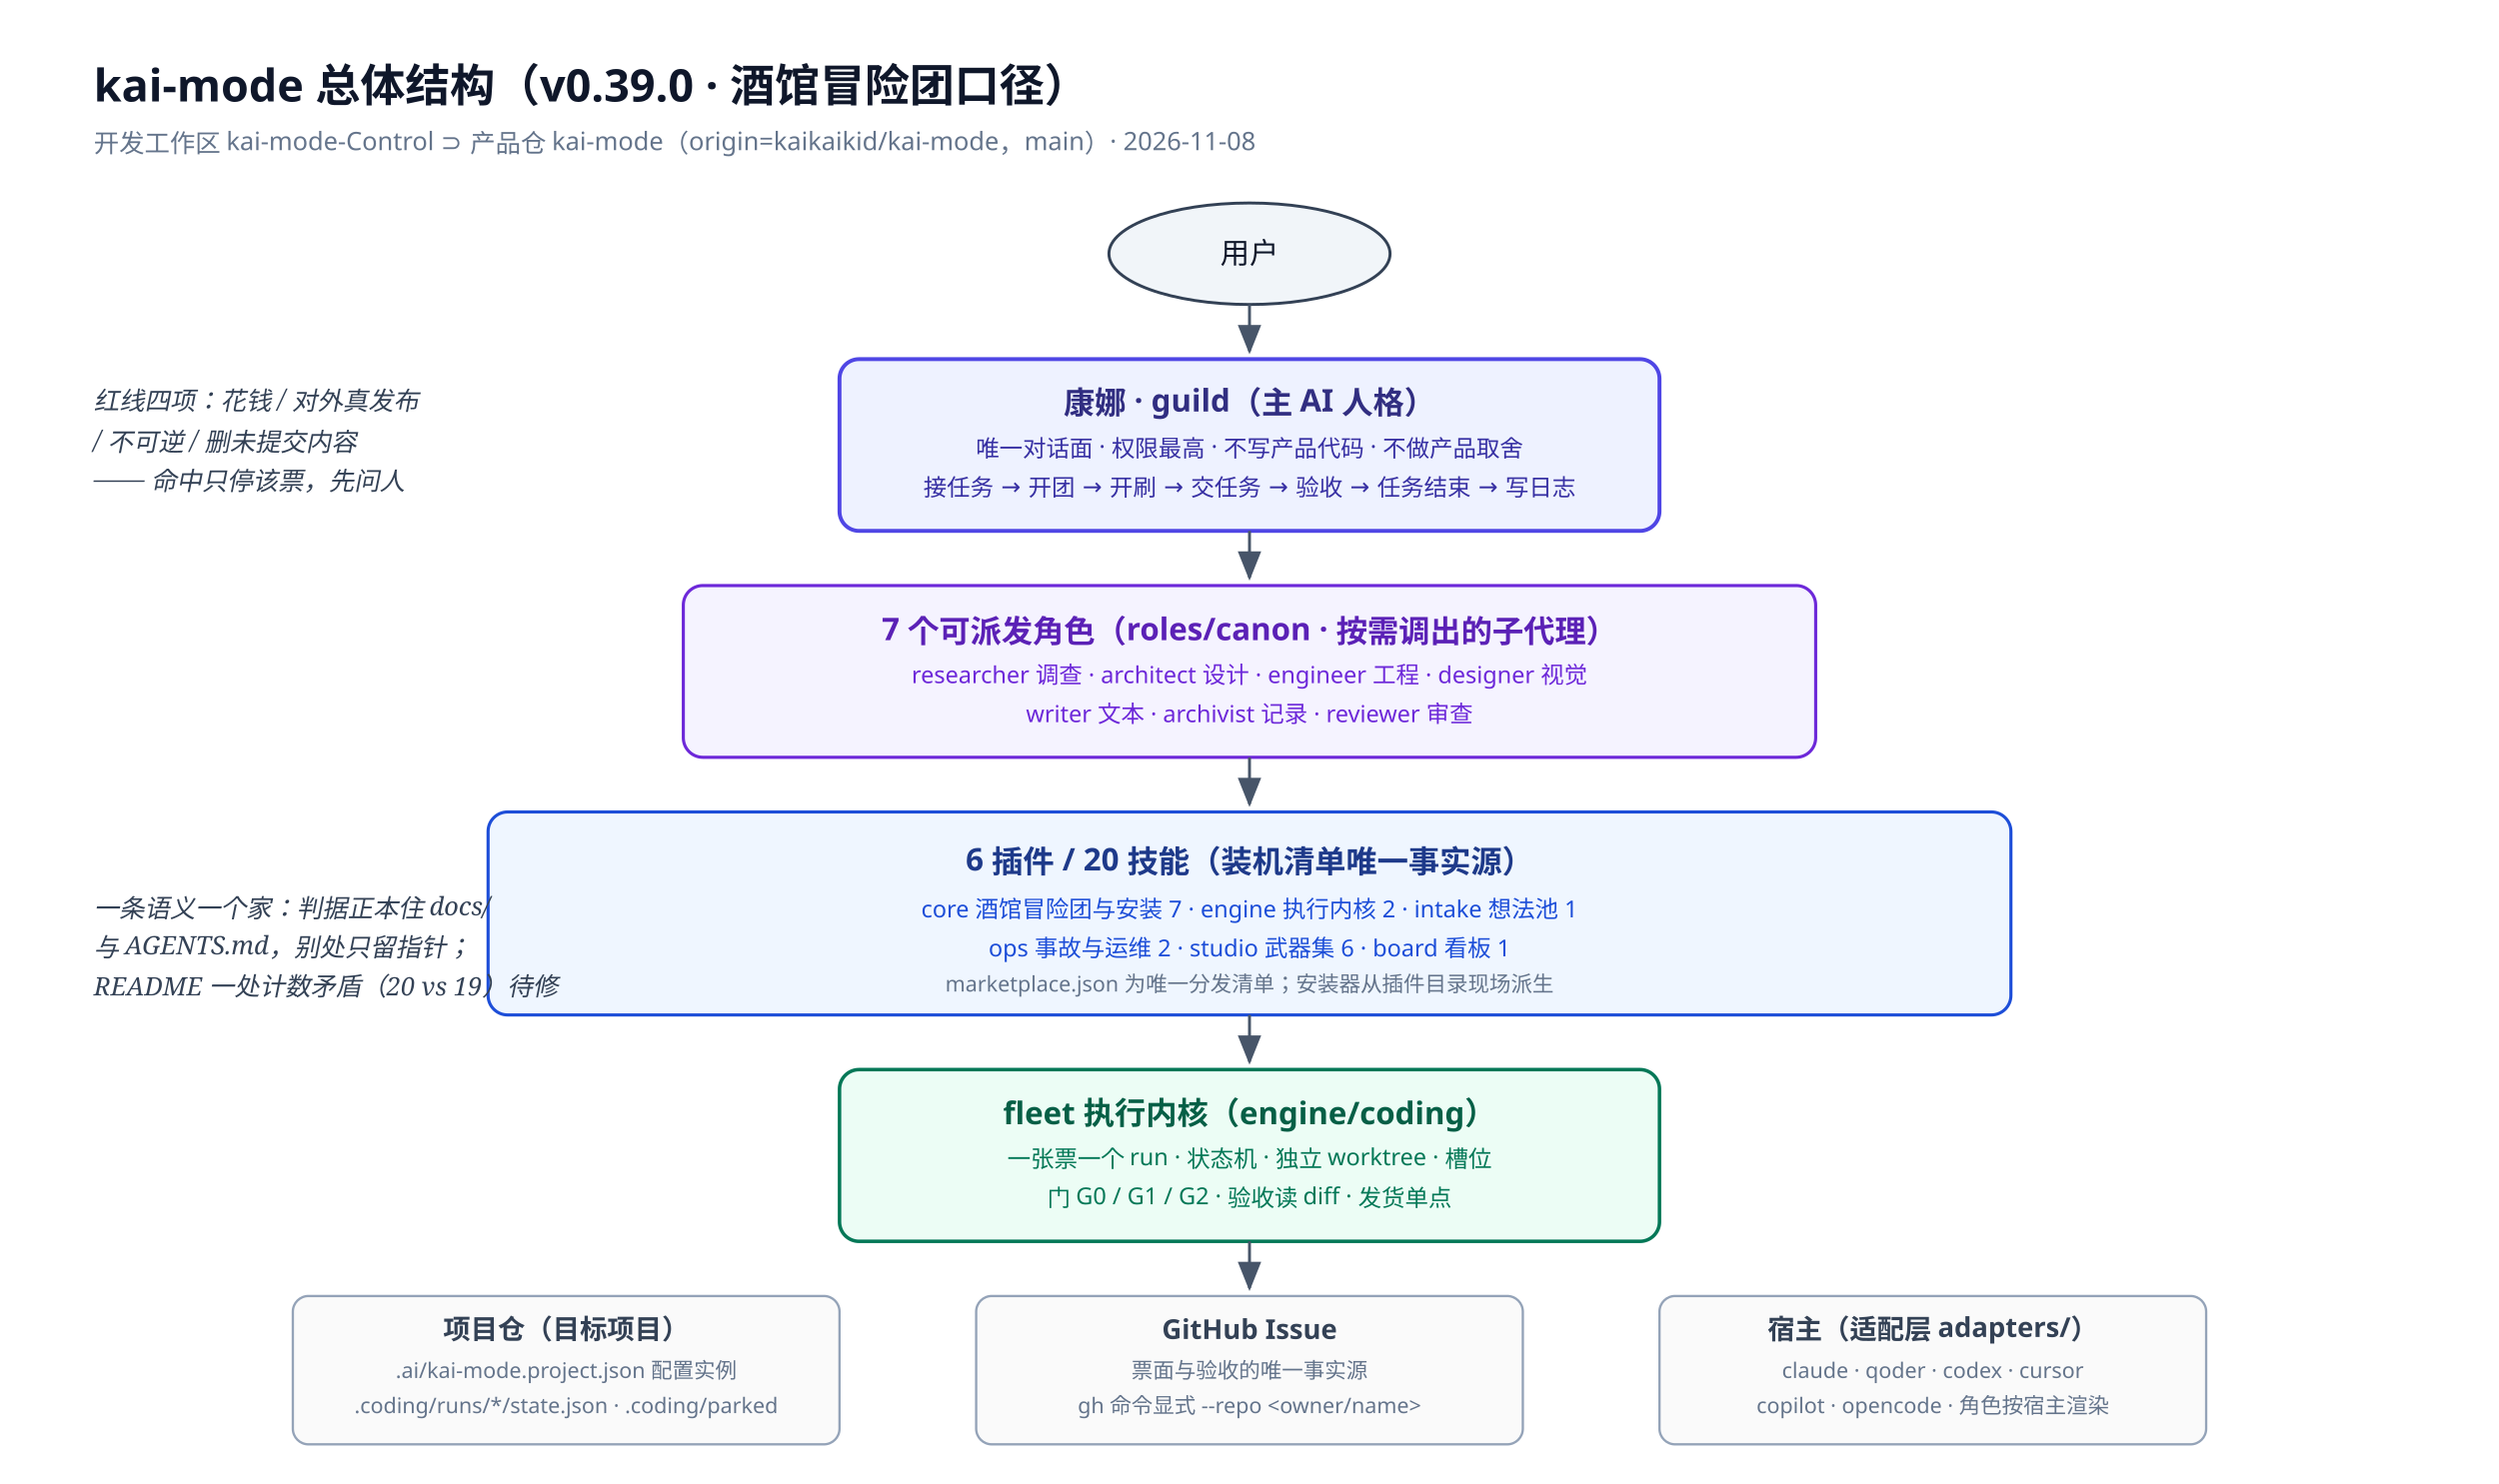
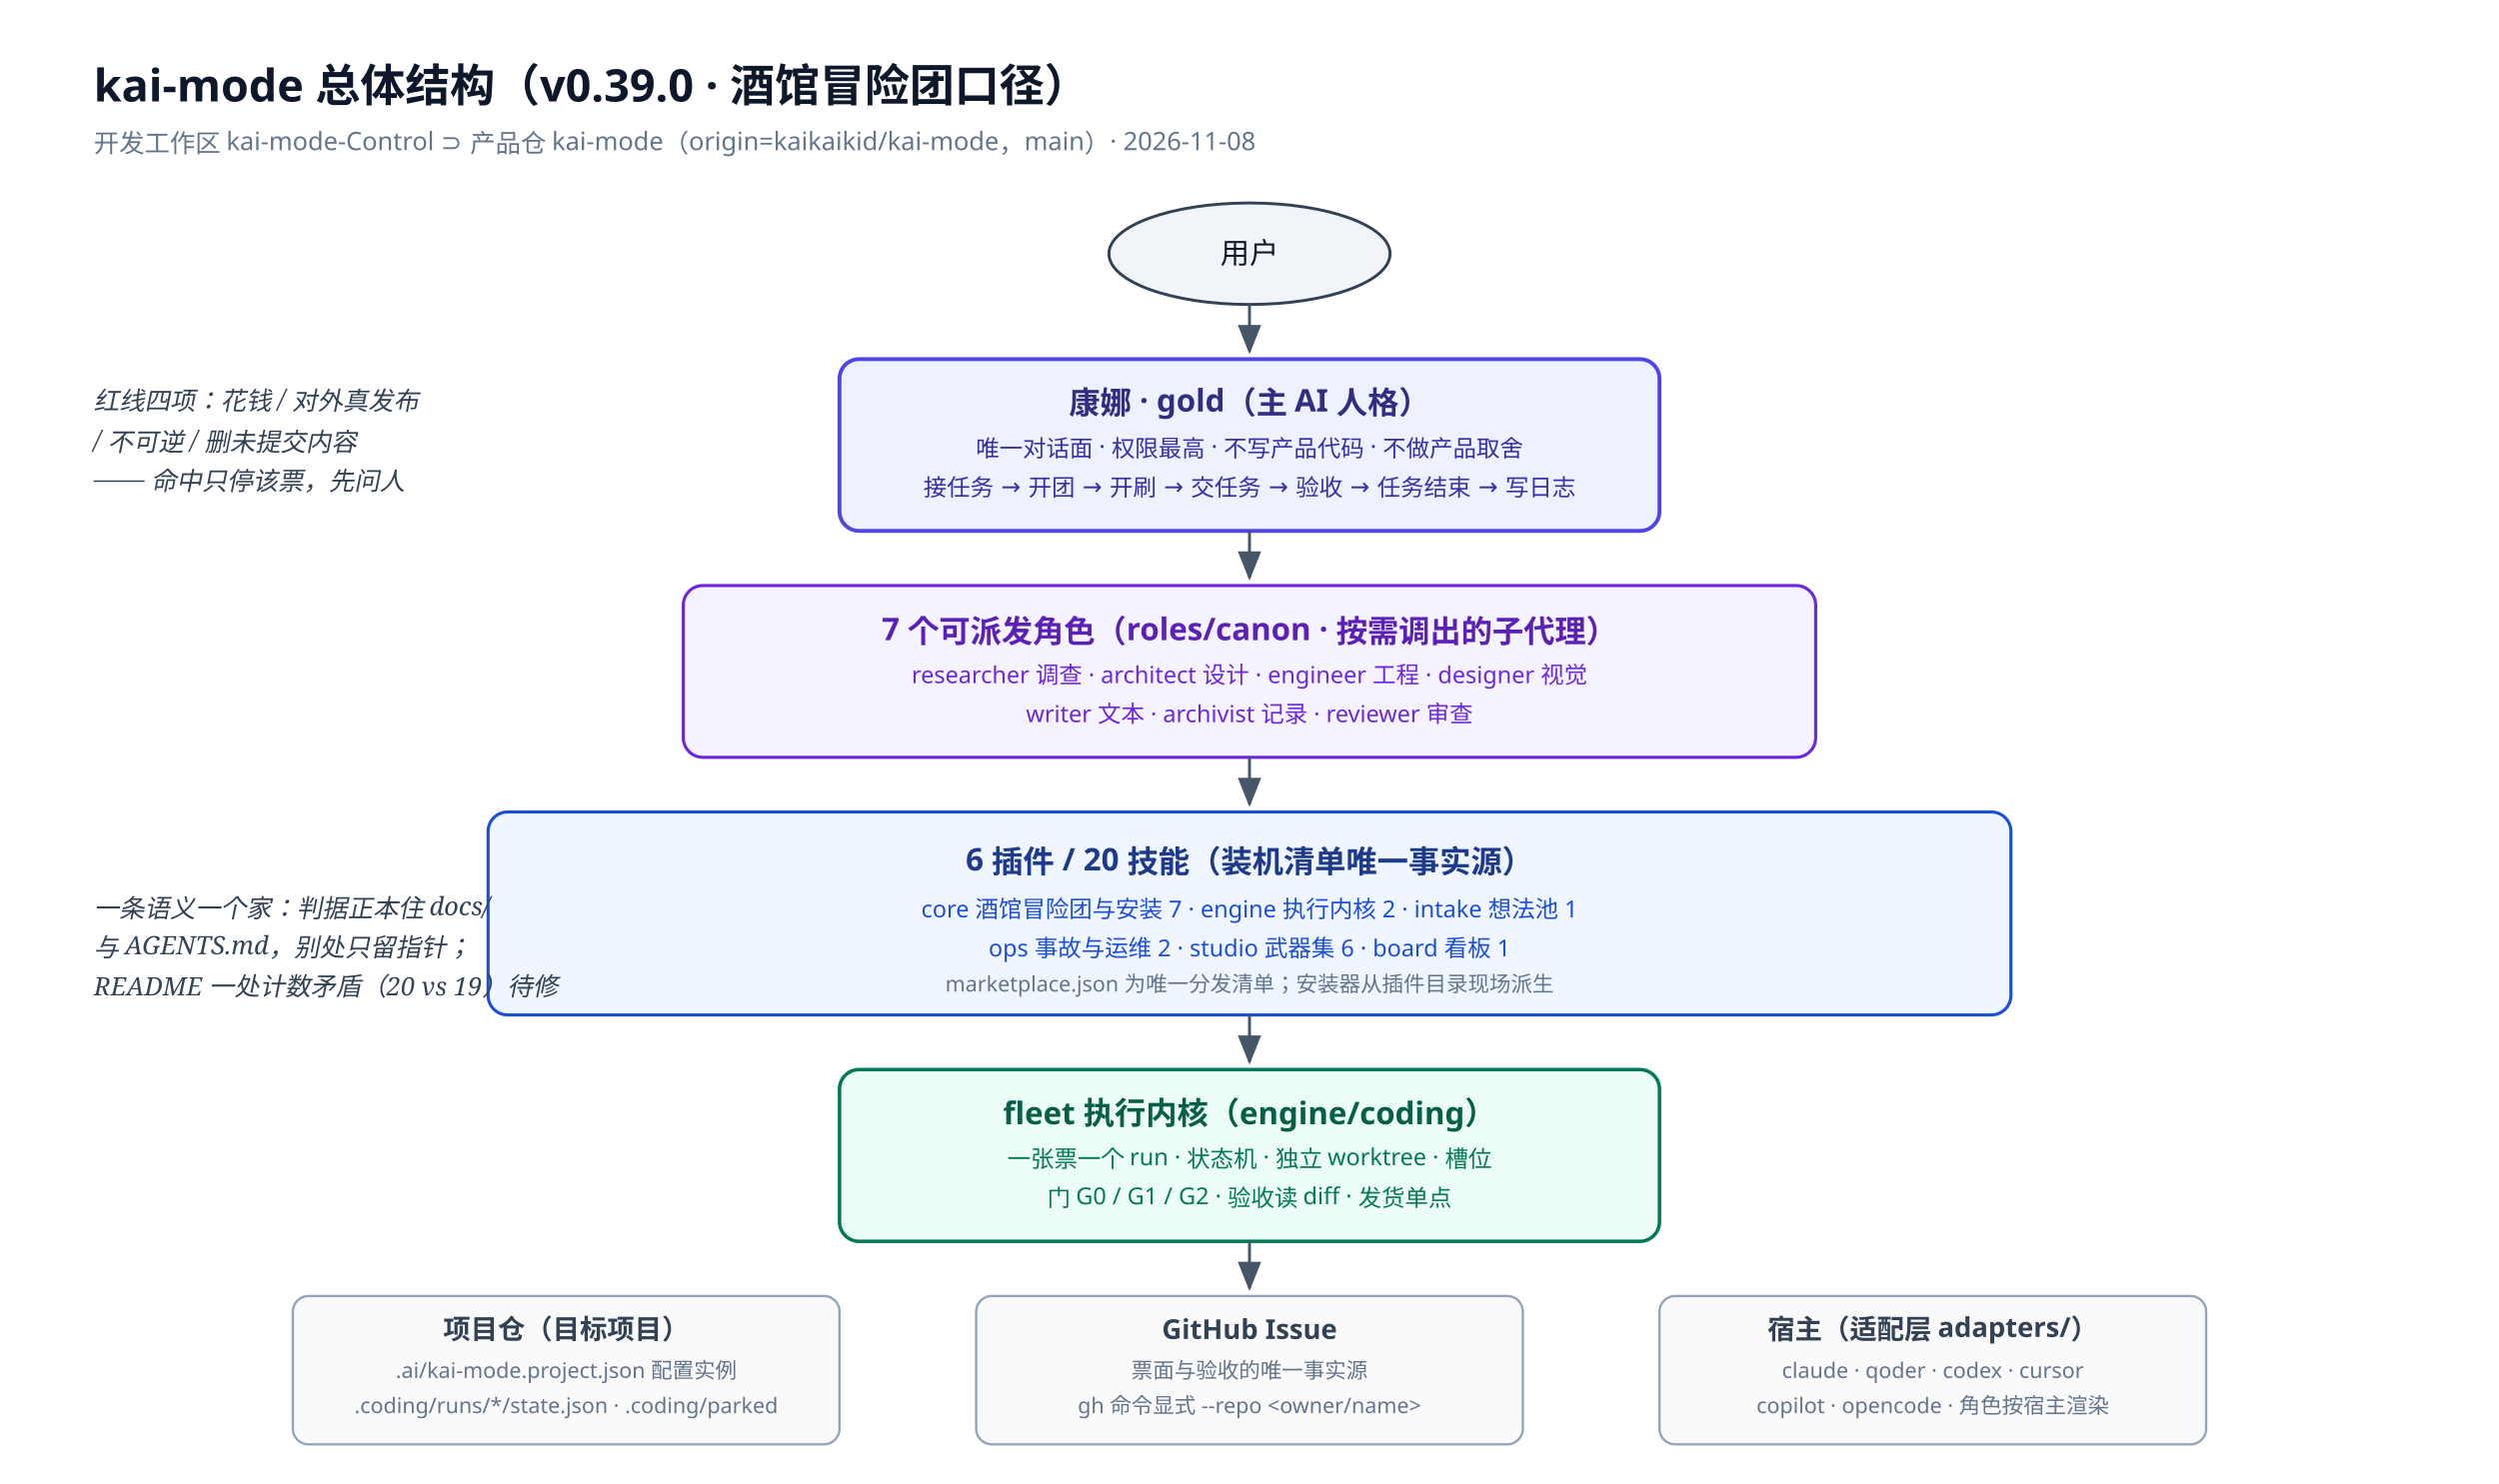
<svg xmlns="http://www.w3.org/2000/svg" width="1280" height="760" viewBox="0 0 1280 760" role="img" aria-labelledby="kaimode-structure-title kaimode-structure-desc" font-family="Segoe UI, PingFang SC, sans-serif">
  <defs>
    <marker id="kms-ar" markerWidth="10" markerHeight="8" refX="9" refY="4" orient="auto">
      <path d="M0,0 L10,4 L0,8 z" fill="#475569" />
    </marker>
  </defs>
  <text x="48" y="52" font-size="23" font-weight="bold" fill="#0f172a">kai-mode 总体结构（v0.39.0 · 酒馆冒险团口径）</text>
  <text x="48" y="78" font-size="13" fill="#64748b">开发工作区 kai-mode-Control ⊃ 产品仓 kai-mode（origin=kaikaikid/kai-mode，main）· 2026-11-08</text>
  <ellipse cx="640" cy="130" rx="72" ry="26" fill="#f1f5f9" stroke="#334155" stroke-width="1.5" />
  <text x="640" y="135" font-size="15" text-anchor="middle" fill="#0f172a">用户</text>
  <line x1="640" y1="156" x2="640" y2="180" stroke="#475569" stroke-width="1.5" marker-end="url(#kms-ar)" />
  <rect x="430" y="184" width="420" height="88" rx="10" fill="#eef2ff" stroke="#4f46e5" stroke-width="2" />
-   <text x="640" y="212" font-size="16" font-weight="bold" text-anchor="middle" fill="#312e81">康娜 · guild（主 AI 人格）</text>
+   <text x="640" y="212" font-size="16" font-weight="bold" text-anchor="middle" fill="#312e81">康娜 · gold（主 AI 人格）</text>
  <text x="640" y="234" font-size="12" text-anchor="middle" fill="#3730a3">唯一对话面 · 权限最高 · 不写产品代码 · 不做产品取舍</text>
  <text x="640" y="254" font-size="12" text-anchor="middle" fill="#3730a3">接任务 → 开团 → 开刷 → 交任务 → 验收 → 任务结束 → 写日志</text>
  <line x1="640" y1="272" x2="640" y2="296" stroke="#475569" stroke-width="1.5" marker-end="url(#kms-ar)" />
  <rect x="350" y="300" width="580" height="88" rx="10" fill="#f5f3ff" stroke="#6d28d9" stroke-width="1.6" />
  <text x="640" y="328" font-size="16" font-weight="bold" text-anchor="middle" fill="#5b21b6">7 个可派发角色（roles/canon · 按需调出的子代理）</text>
  <text x="640" y="350" font-size="12" text-anchor="middle" fill="#6d28d9">researcher 调查 · architect 设计 · engineer 工程 · designer 视觉</text>
  <text x="640" y="370" font-size="12" text-anchor="middle" fill="#6d28d9">writer 文本 · archivist 记录 · reviewer 审查</text>
  <line x1="640" y1="388" x2="640" y2="412" stroke="#475569" stroke-width="1.5" marker-end="url(#kms-ar)" />
  <rect x="250" y="416" width="780" height="104" rx="10" fill="#eff6ff" stroke="#1d4ed8" stroke-width="1.6" />
  <text x="640" y="446" font-size="16" font-weight="bold" text-anchor="middle" fill="#1e3a8a">6 插件 / 20 技能（装机清单唯一事实源）</text>
  <text x="640" y="470" font-size="12" text-anchor="middle" fill="#1d4ed8">core 酒馆冒险团与安装 7 · engine 执行内核 2 · intake 想法池 1</text>
  <text x="640" y="490" font-size="12" text-anchor="middle" fill="#1d4ed8">ops 事故与运维 2 · studio 武器集 6 · board 看板 1</text>
  <text x="640" y="508" font-size="11" text-anchor="middle" fill="#64748b">marketplace.json 为唯一分发清单；安装器从插件目录现场派生</text>
  <line x1="640" y1="520" x2="640" y2="544" stroke="#475569" stroke-width="1.5" marker-end="url(#kms-ar)" />
  <rect x="430" y="548" width="420" height="88" rx="10" fill="#ecfdf5" stroke="#047857" stroke-width="1.8" />
  <text x="640" y="576" font-size="16" font-weight="bold" text-anchor="middle" fill="#065f46">fleet 执行内核（engine/coding）</text>
  <text x="640" y="598" font-size="12" text-anchor="middle" fill="#047857">一张票一个 run · 状态机 · 独立 worktree · 槽位</text>
  <text x="640" y="618" font-size="12" text-anchor="middle" fill="#047857">门 G0 / G1 / G2 · 验收读 diff · 发货单点</text>
  <line x1="640" y1="636" x2="640" y2="660" stroke="#475569" stroke-width="1.5" marker-end="url(#kms-ar)" />
  <g>
    <rect x="150" y="664" width="280" height="76" rx="8" fill="#fafafa" stroke="#94a3b8" stroke-width="1.2" />
    <text x="290" y="686" font-size="14" font-weight="bold" text-anchor="middle" fill="#334155">项目仓（目标项目）</text>
    <text x="290" y="706" font-size="11" text-anchor="middle" fill="#64748b">.ai/kai-mode.project.json 配置实例</text>
    <text x="290" y="724" font-size="11" text-anchor="middle" fill="#64748b">.coding/runs/*/state.json · .coding/parked</text>
    <rect x="500" y="664" width="280" height="76" rx="8" fill="#fafafa" stroke="#94a3b8" stroke-width="1.2" />
    <text x="640" y="686" font-size="14" font-weight="bold" text-anchor="middle" fill="#334155">GitHub Issue</text>
    <text x="640" y="706" font-size="11" text-anchor="middle" fill="#64748b">票面与验收的唯一事实源</text>
    <text x="640" y="724" font-size="11" text-anchor="middle" fill="#64748b">gh 命令显式 --repo &lt;owner/name&gt;</text>
    <rect x="850" y="664" width="280" height="76" rx="8" fill="#fafafa" stroke="#94a3b8" stroke-width="1.2" />
    <text x="990" y="686" font-size="14" font-weight="bold" text-anchor="middle" fill="#334155">宿主（适配层 adapters/）</text>
    <text x="990" y="706" font-size="11" text-anchor="middle" fill="#64748b">claude · qoder · codex · cursor</text>
    <text x="990" y="724" font-size="11" text-anchor="middle" fill="#64748b">copilot · opencode · 角色按宿主渲染</text>
  </g>
  <g font-family="Georgia, serif" font-style="italic" fill="#334155">
    <text x="48" y="210" font-size="13">红线四项：花钱 / 对外真发布</text>
    <text x="48" y="230" font-size="13">/ 不可逆 / 删未提交内容</text>
    <text x="48" y="250" font-size="13">—— 命中只停该票，先问人</text>
  </g>
  <g font-family="Georgia, serif" font-style="italic" fill="#334155">
    <text x="48" y="470" font-size="13">一条语义一个家：判据正本住 docs/</text>
    <text x="48" y="490" font-size="13">与 AGENTS.md，别处只留指针；</text>
    <text x="48" y="510" font-size="13">README 一处计数矛盾（20 vs 19）待修</text>
  </g>
</svg>
